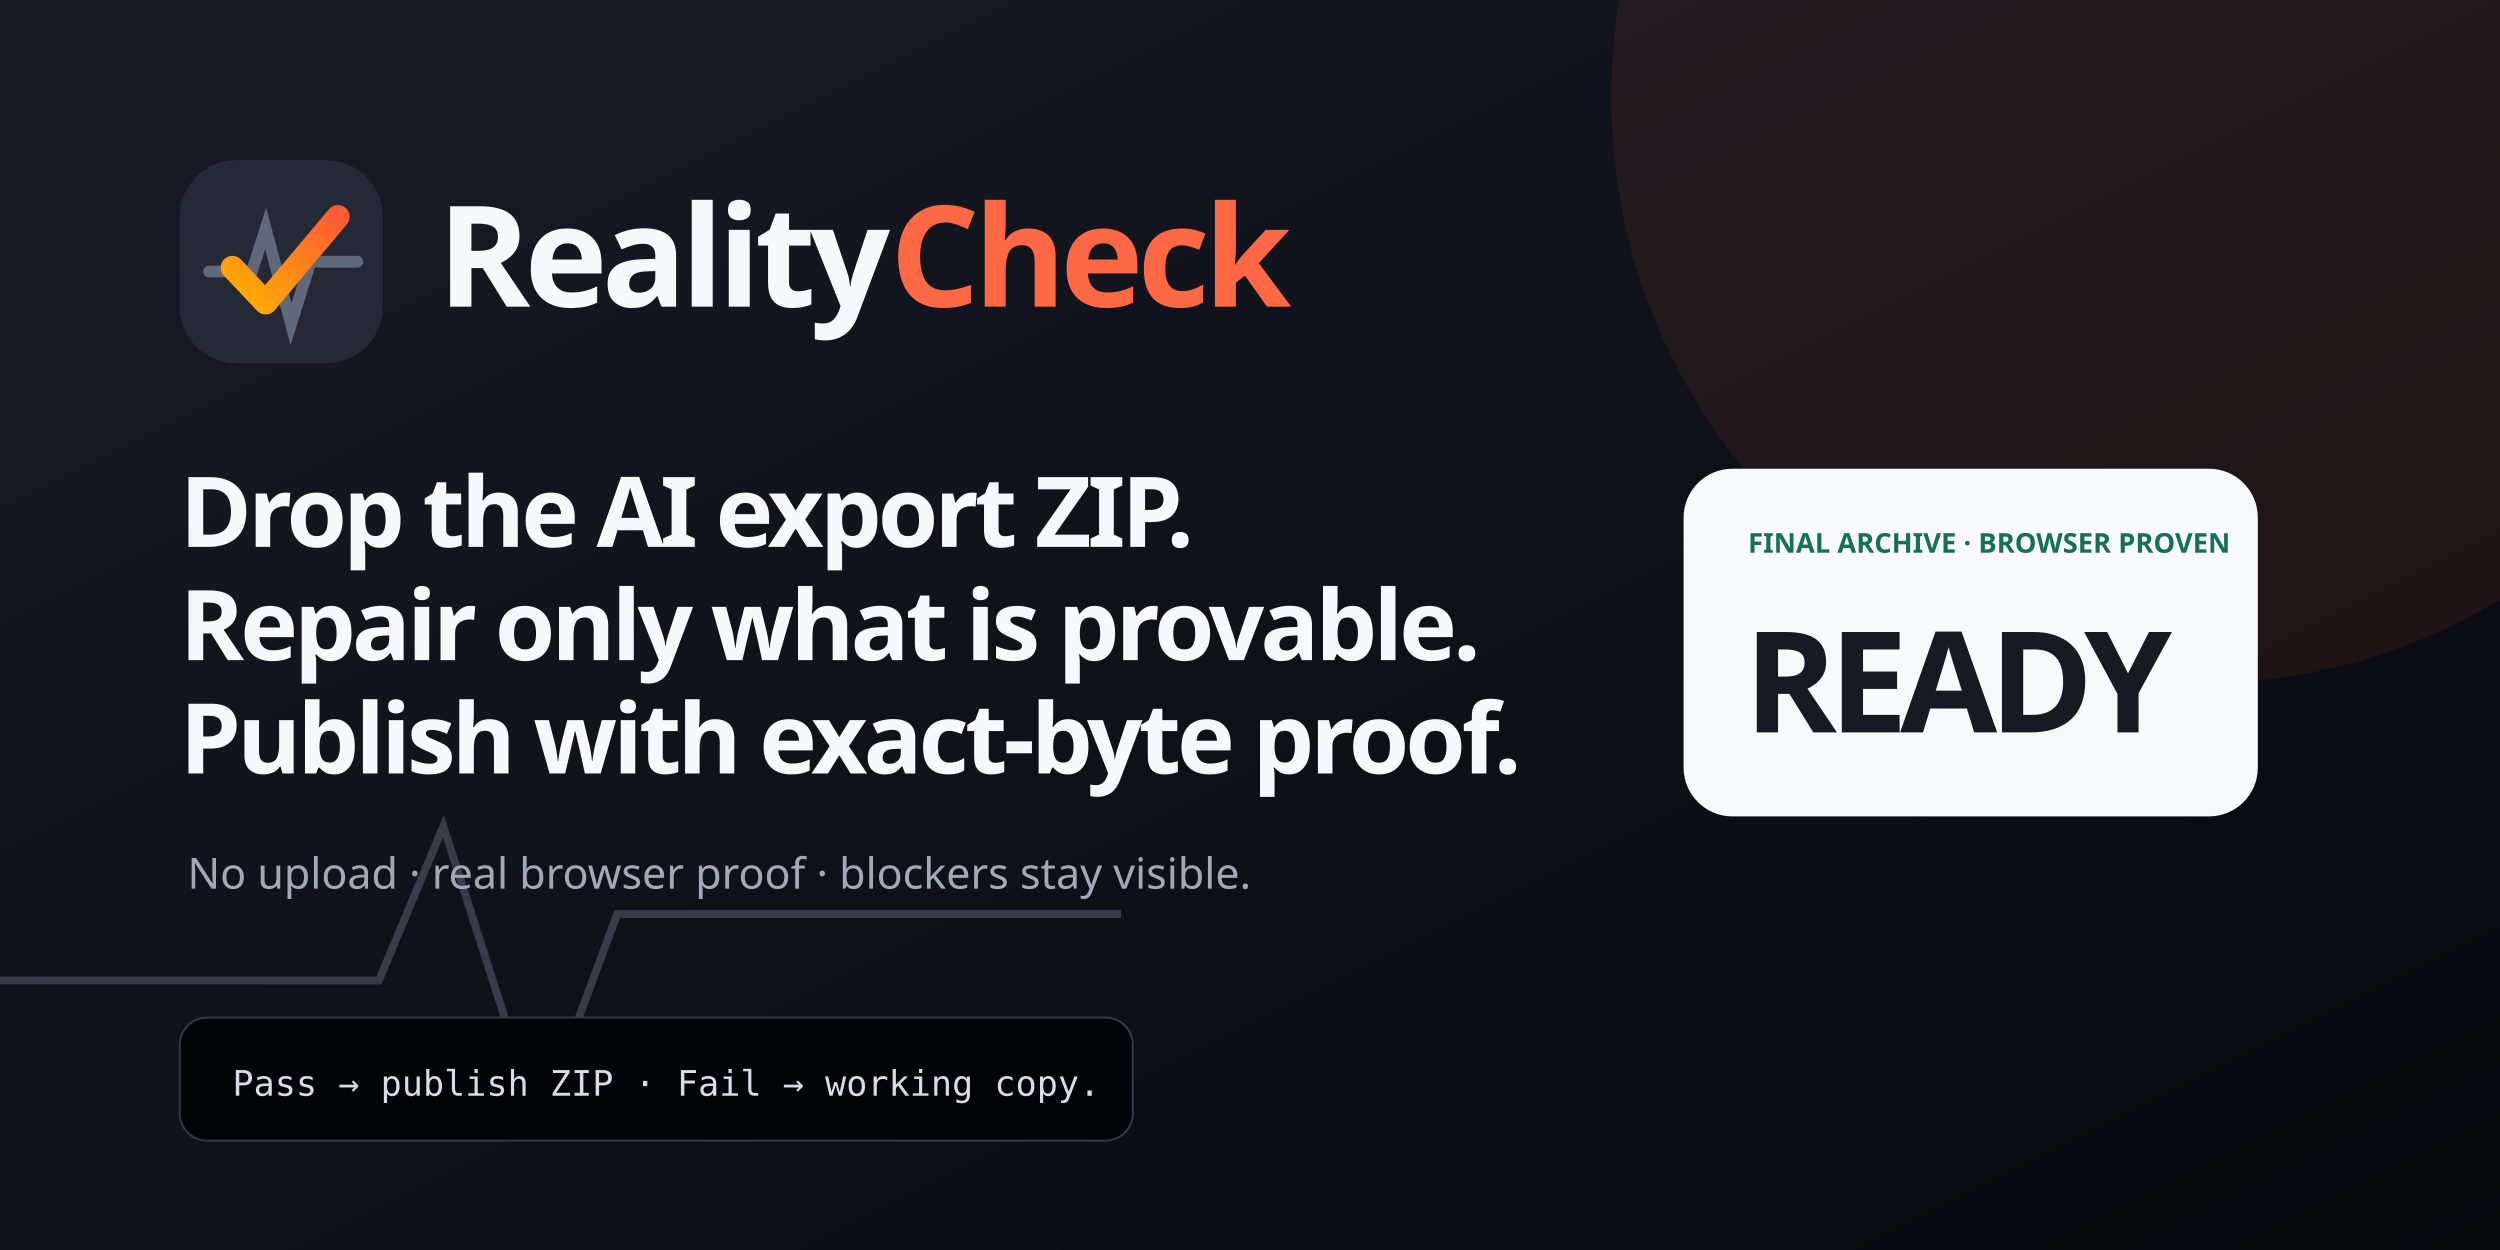
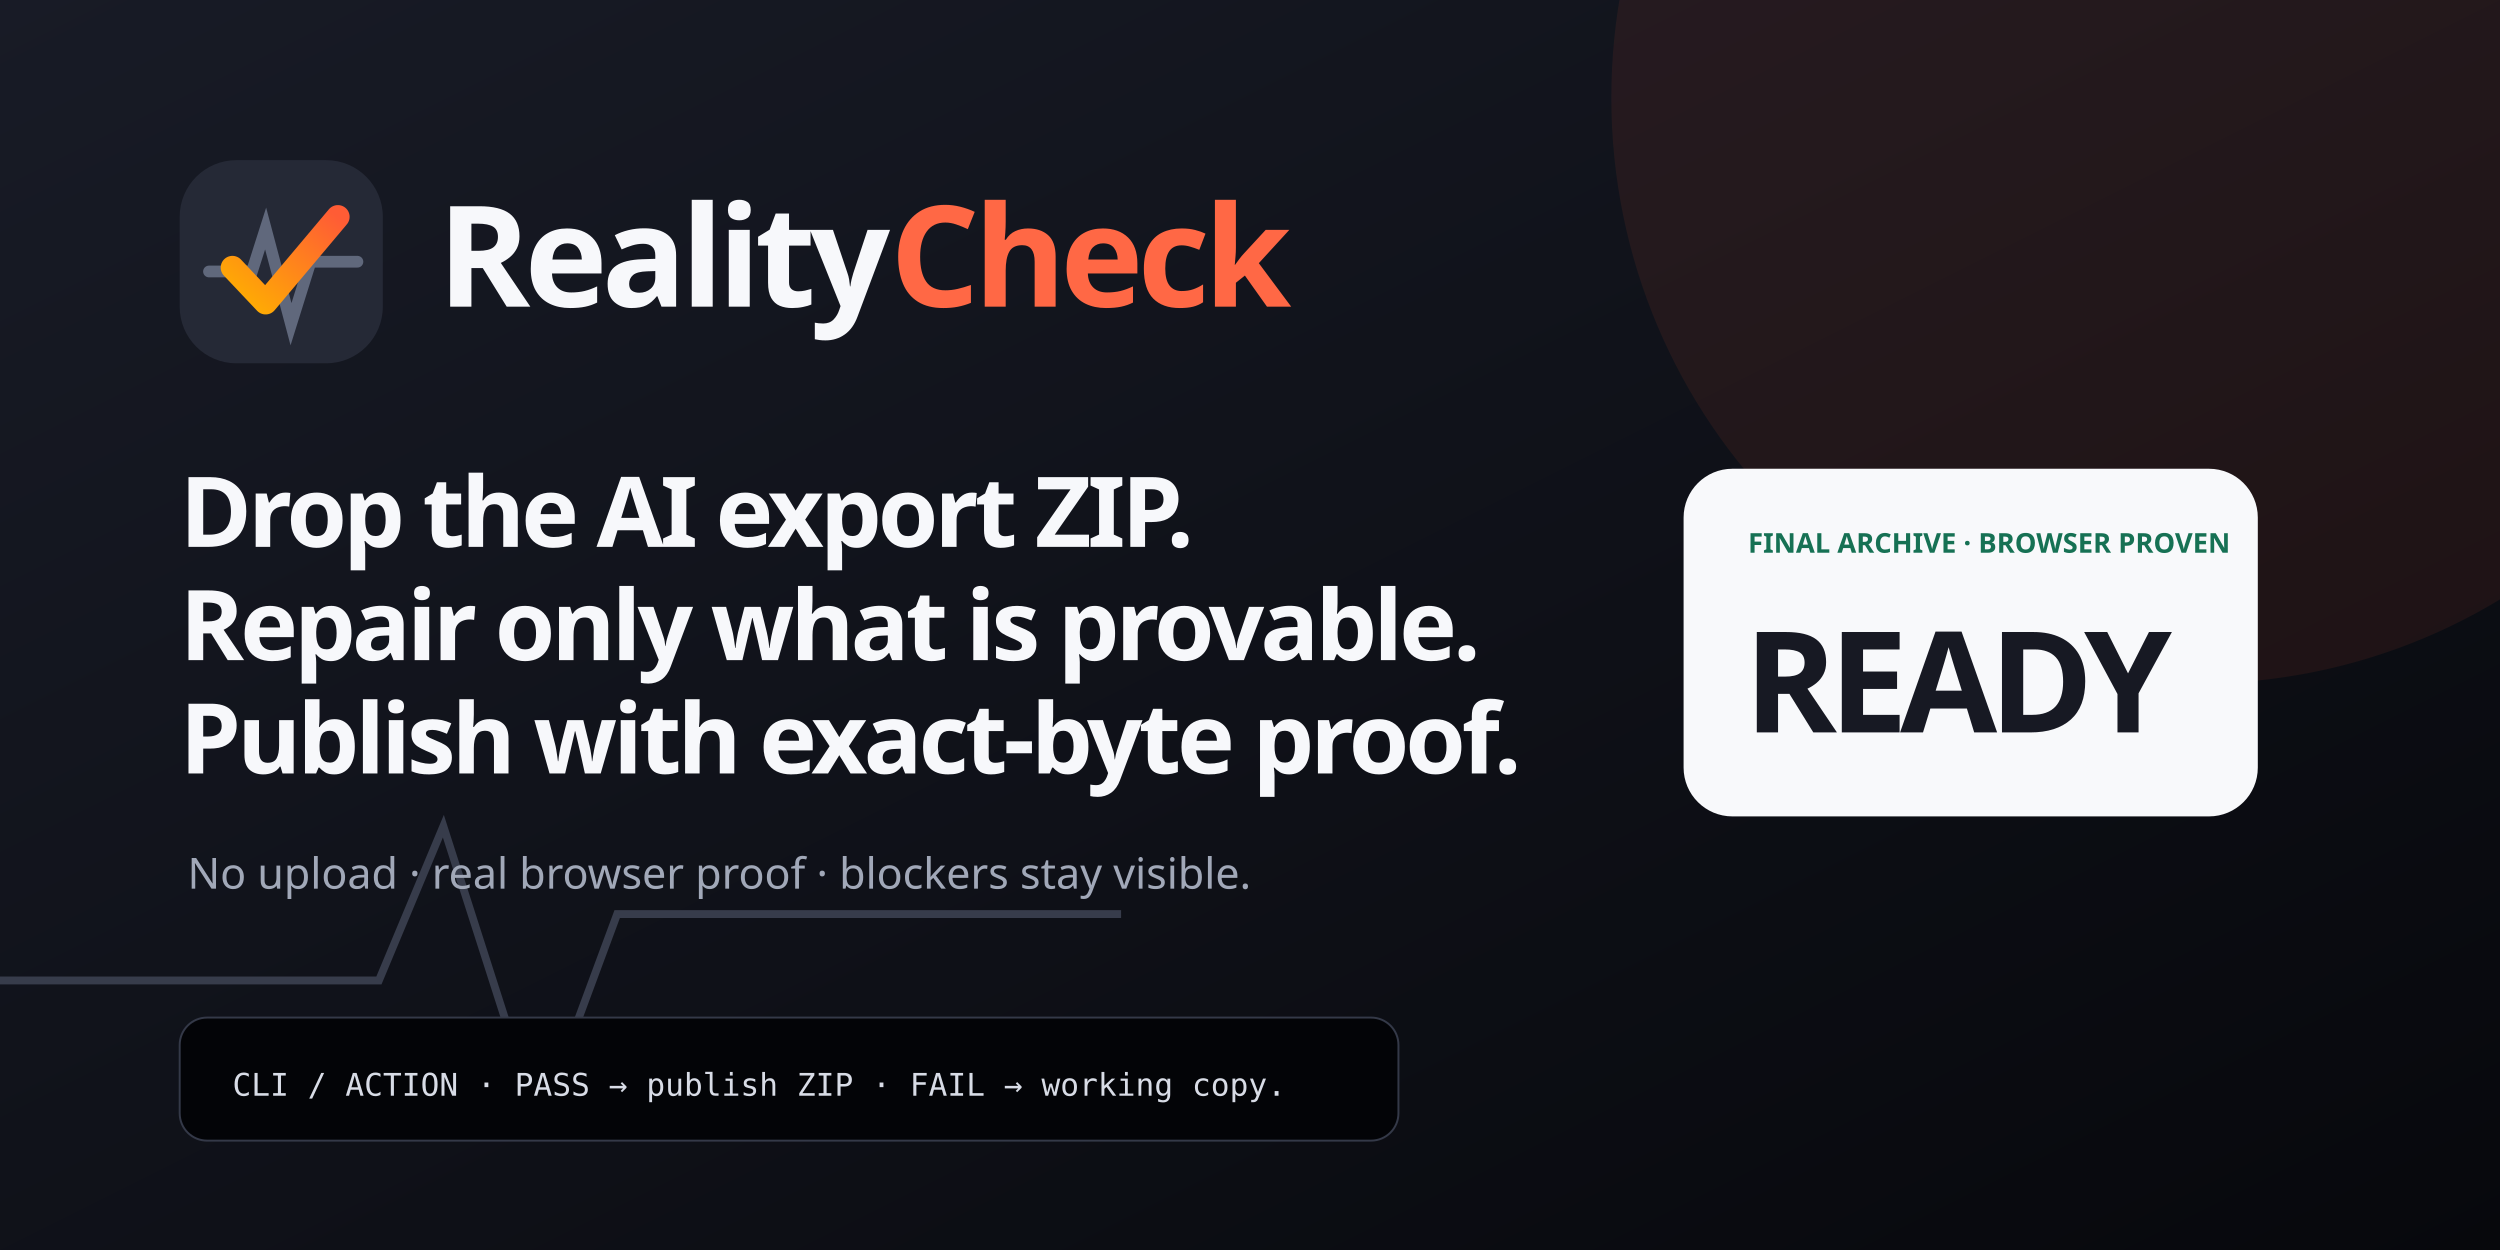
<svg xmlns="http://www.w3.org/2000/svg" viewBox="0 0 1280 640" role="img" aria-labelledby="title desc">
  <defs>
    <linearGradient id="bg" x1="0" y1="0" x2="1" y2="1">
      <stop stop-color="#181B26" />
      <stop offset="1" stop-color="#07080C" />
    </linearGradient>
    <linearGradient id="accent" x1="0" y1="1" x2="1" y2="0">
      <stop stop-color="#FFB000" />
      <stop offset="1" stop-color="#FF5C35" />
    </linearGradient>
  </defs>
  <rect width="1280" height="640" fill="url(#bg)" />
  <circle cx="1125" cy="50" r="300" fill="#FF5C35" opacity=".08" />
  <path d="M0 502h194l33-79 49 153 40-108h258" fill="none" stroke="#373C4B" stroke-width="4" />
  <g transform="translate(92 82)">
    <rect width="104" height="104" rx="29" fill="#252936" />
    <path d="M15 57h22l7-22 13 49 10-32h24" fill="none" stroke="#60687C" stroke-width="6" stroke-linecap="round" />
    <path d="m27 55 17 18 37-44" fill="none" stroke="url(#accent)" stroke-width="12" stroke-linecap="round" stroke-linejoin="round" />
  </g>
  <text x="224" y="157" fill="#F7F8FB" font-family="ui-sans-serif, system-ui, sans-serif" font-size="72" font-weight="780" letter-spacing="-3">Reality<tspan fill="#FF6845">Check</tspan>
  </text>
  <text x="92" y="280" fill="#F7F8FB" font-family="ui-sans-serif, system-ui, sans-serif" font-size="50" font-weight="780" letter-spacing="-2">Drop the AI export ZIP.</text>
  <text x="92" y="338" fill="#F7F8FB" font-family="ui-sans-serif, system-ui, sans-serif" font-size="50" font-weight="780" letter-spacing="-2">Repair only what is provable.</text>
  <text x="92" y="396" fill="#F7F8FB" font-family="ui-sans-serif, system-ui, sans-serif" font-size="50" font-weight="780" letter-spacing="-2">Publish with exact-byte proof.</text>
  <text x="96" y="455" fill="#A1A8B8" font-family="ui-sans-serif, system-ui, sans-serif" font-size="22">No upload · real browser proof · blockers stay visible.</text>
  <rect x="862" y="240" width="294" height="178" rx="25" fill="#F8F9FB" />
  <text x="895" y="283" fill="#167154" font-family="ui-sans-serif, system-ui, sans-serif" font-size="14" font-weight="800">FINAL ARCHIVE · BROWSER PROVEN</text>
  <text x="893" y="375" fill="#171923" font-family="ui-sans-serif, system-ui, sans-serif" font-size="72" font-weight="820" letter-spacing="-4">READY</text>
-   <rect x="92" y="521" width="488" height="63" rx="14" fill="#030407" stroke="#343948" />
-   <text x="119" y="561" fill="#D8DCE6" font-family="ui-monospace, SFMono-Regular, Consolas, monospace" font-size="18">Pass → publish ZIP · Fail → working copy.</text>
+   <rect x="92" y="521" width="624" height="63" rx="14" fill="#030407" stroke="#343948" />
+   <text x="119" y="561" fill="#D8DCE6" font-family="ui-monospace, SFMono-Regular, Consolas, monospace" font-size="16">CLI / ACTION · PASS → publish ZIP · FAIL → working copy.</text>
</svg>
